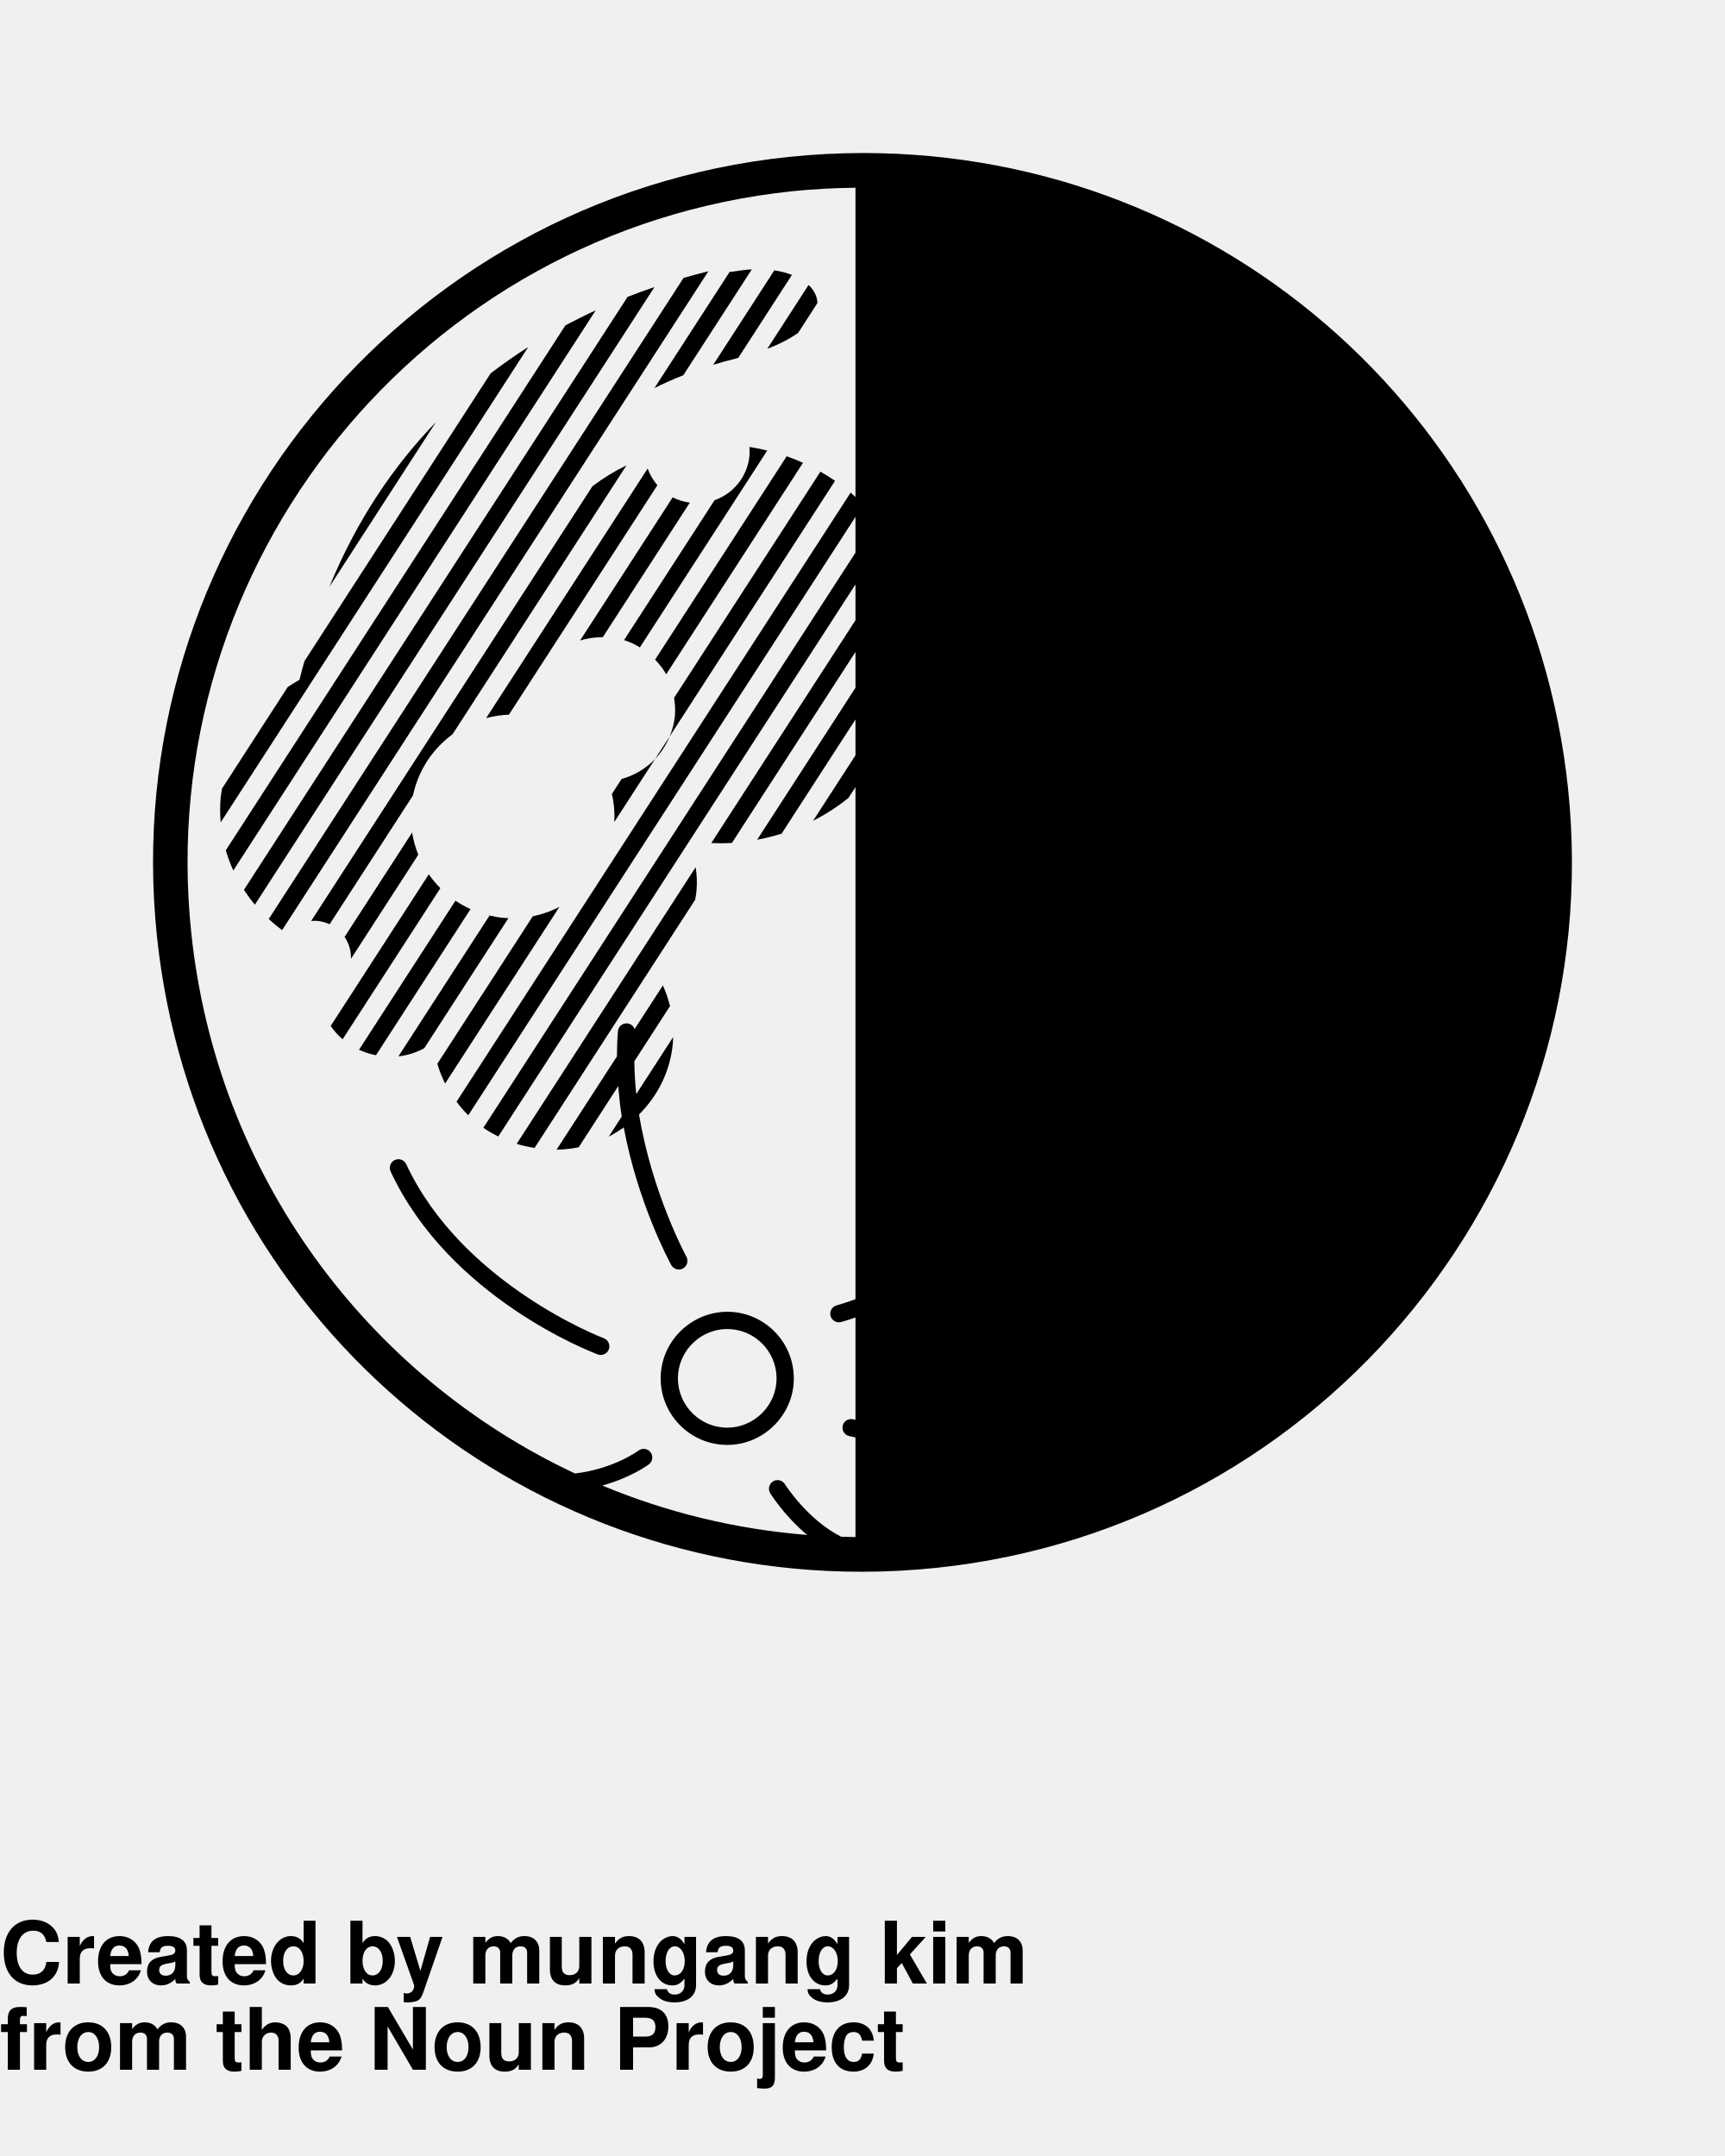
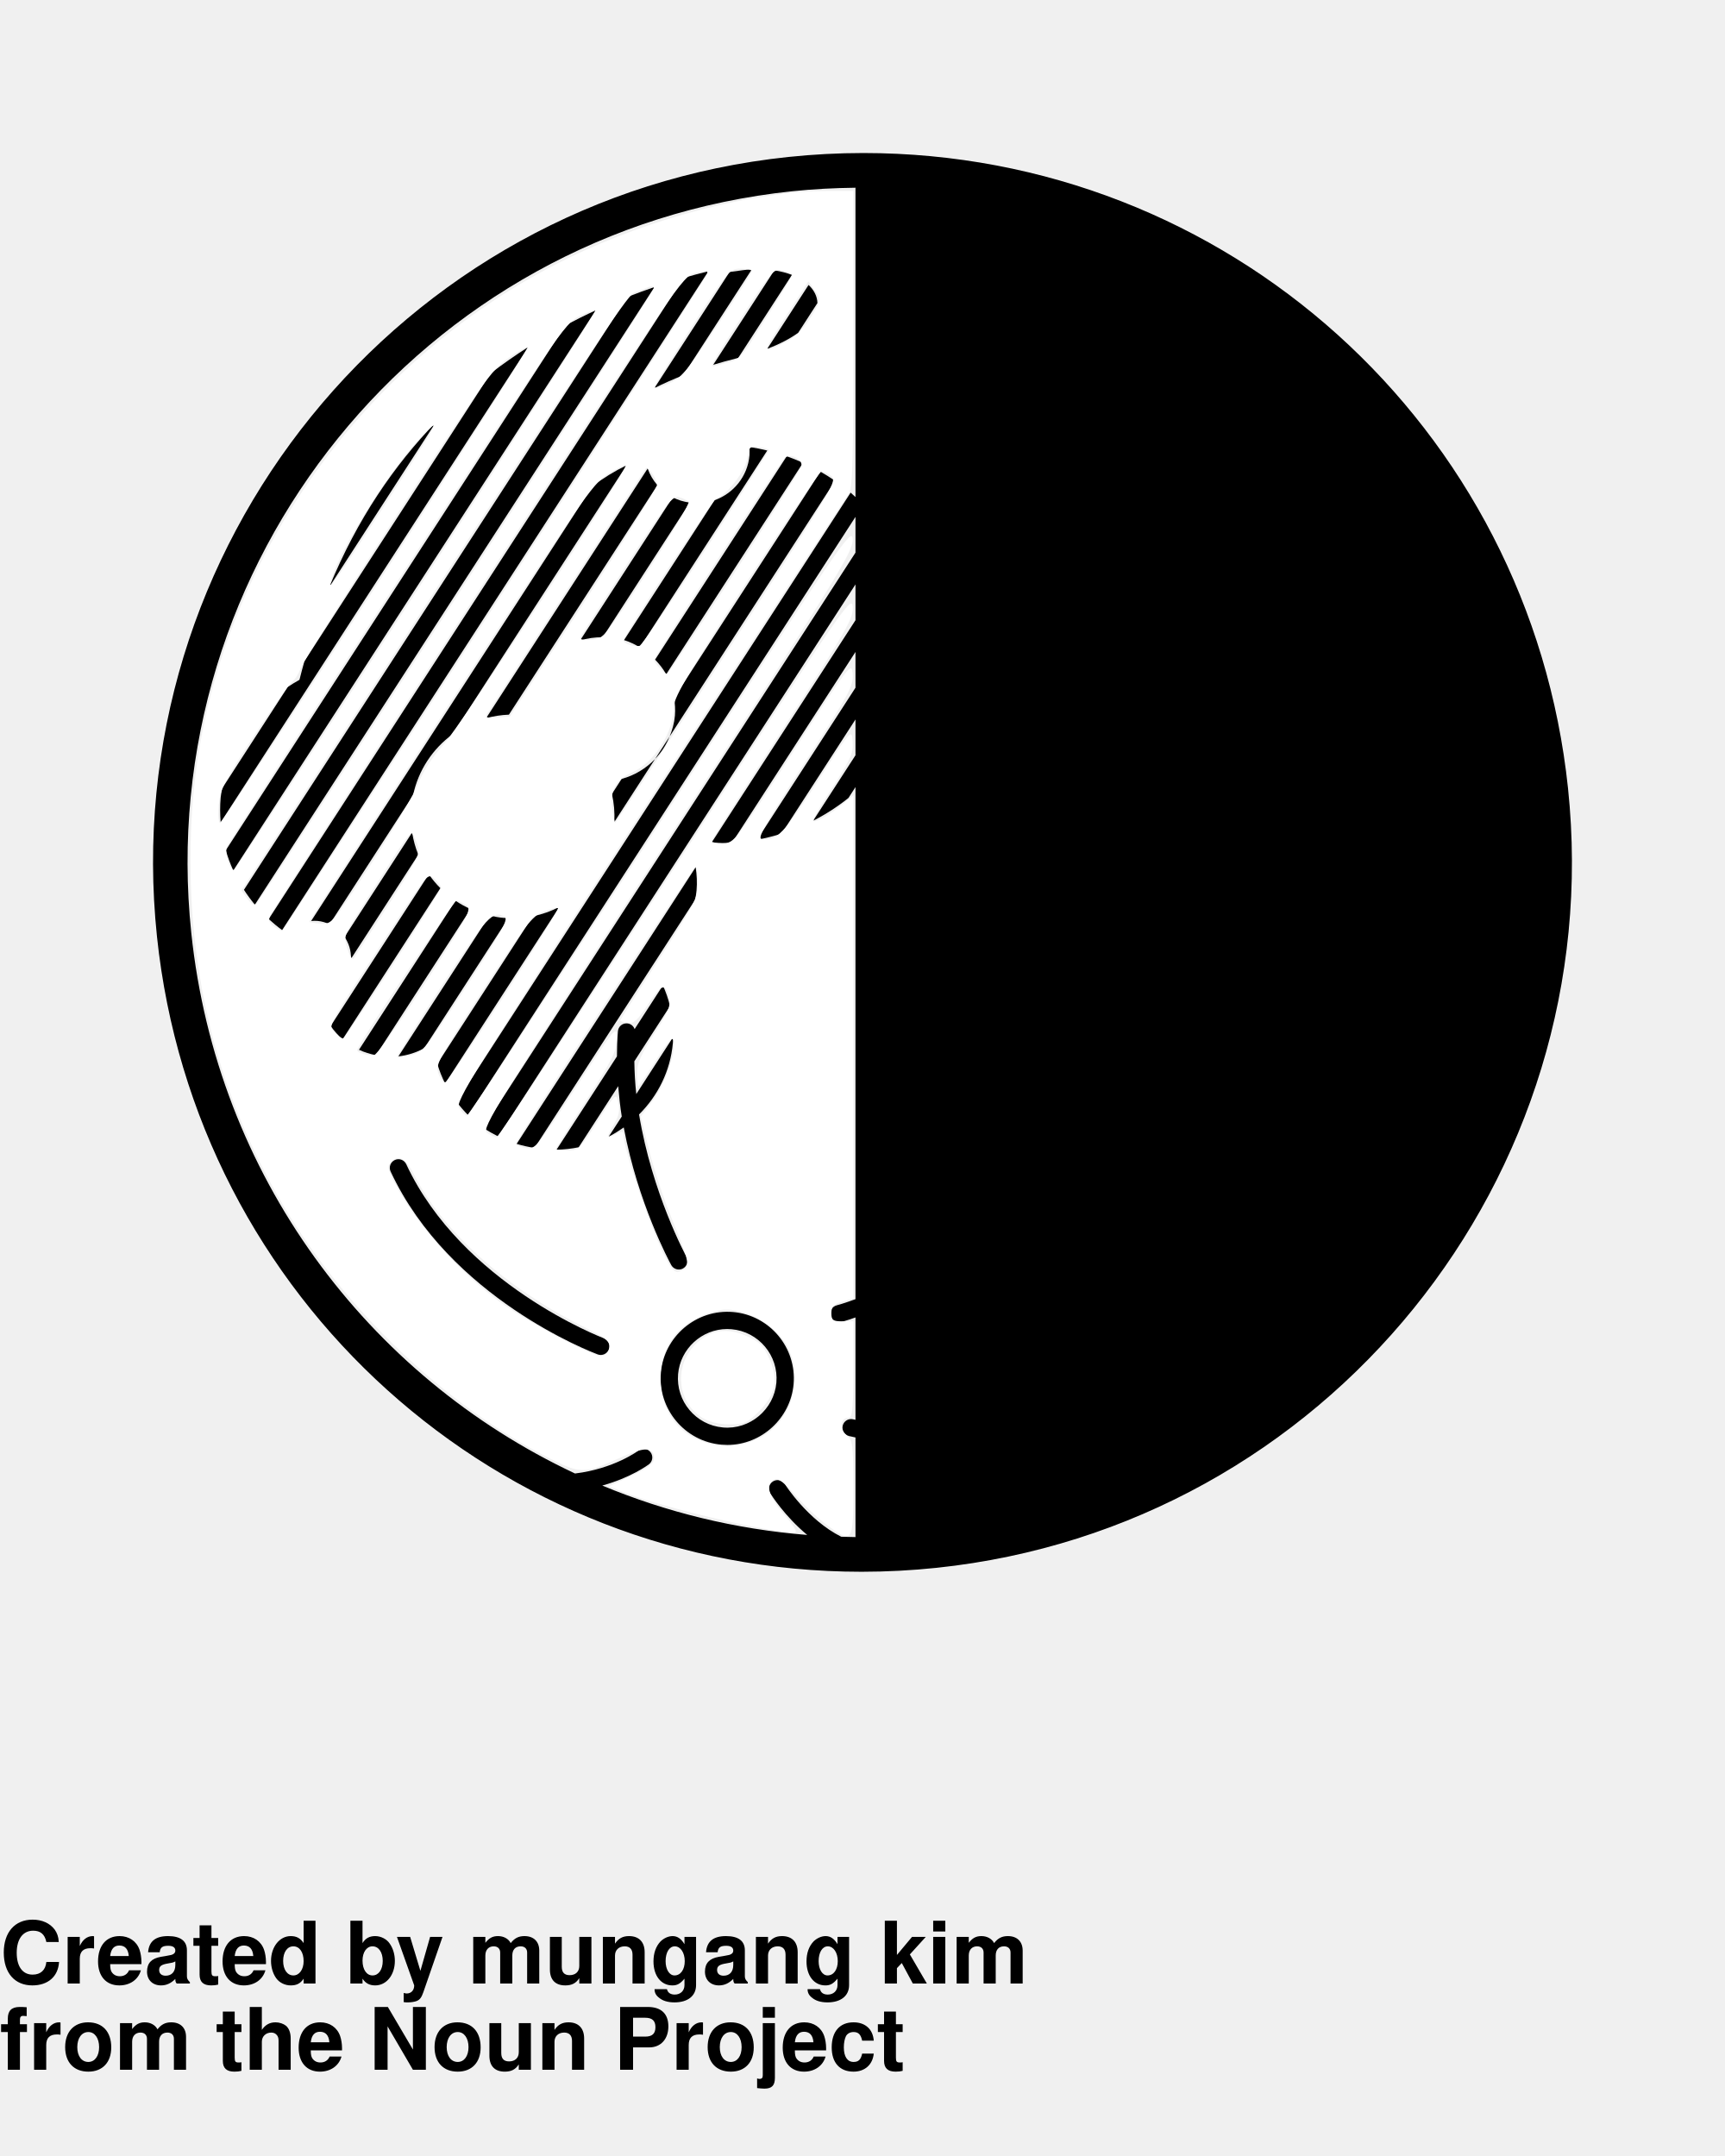
- <svg xmlns="http://www.w3.org/2000/svg" version="1.1" x="0px" y="0px" viewBox="0 0 100 125" enable-background="new 0 0 100 100" xml:space="preserve">
-   <g>
-     <path d="M90.899,45.698C88.689,24.704,71.127,8.872,50.048,8.872c-1.443,0-2.908,0.077-4.352,0.229   c-22.552,2.373-38.969,22.649-36.596,45.2c2.208,20.994,19.771,36.826,40.851,36.826c1.443,0,2.907-0.077,4.352-0.229   C76.854,88.526,93.272,68.249,90.899,45.698z M45.501,86.049c-0.146-0.234-0.453-0.307-0.688-0.161   c-0.234,0.146-0.307,0.454-0.161,0.688c0.057,0.091,0.84,1.333,2.144,2.417c-4.175-0.333-8.17-1.32-11.882-2.864   c1.656-0.458,2.646-1.188,2.705-1.232c0.219-0.168,0.26-0.481,0.092-0.7c-0.167-0.218-0.48-0.259-0.7-0.094   c-0.017,0.013-1.413,1.054-3.677,1.327C21.298,79.78,12.569,68.159,11.089,54.093C8.832,32.639,24.45,13.348,45.905,11.09   c1.224-0.129,2.461-0.191,3.688-0.206v17.934c-0.095-0.084-0.184-0.175-0.281-0.257L26.466,63.875   c0.209,0.277,0.432,0.543,0.68,0.785l22.447-34.693v2.074L28.021,65.387c0.271,0.191,0.566,0.352,0.865,0.504L39.91,48.848   l0.059-0.092l9.624-14.873v2.077l-8.358,12.918c0.402,0.015,0.801,0.018,1.195-0.007l7.163-11.072v2.074l-5.7,8.813   c0.482-0.09,0.957-0.209,1.418-0.354l4.282-6.62v2.078l-2.456,3.796c0.729-0.371,1.414-0.814,2.048-1.322l0.408-0.631v29.689   c-0.665,0.246-1.063,0.353-1.084,0.357c-0.268,0.068-0.43,0.34-0.363,0.607c0.058,0.227,0.262,0.378,0.484,0.378   c0.041,0,0.082-0.005,0.123-0.015c0.019-0.005,0.321-0.084,0.84-0.266v5.935c-0.077-0.017-0.131-0.029-0.135-0.03   c-0.27-0.066-0.539,0.1-0.604,0.366c-0.065,0.269,0.099,0.539,0.366,0.604c0.028,0.007,0.164,0.039,0.373,0.083v5.775   c-0.275-0.005-0.551-0.011-0.826-0.019C46.813,88.116,45.518,86.076,45.501,86.049z" />
-     <path d="M42.497,76.068c-2.128-0.181-3.999,1.42-4.183,3.507c-0.187,2.12,1.388,3.997,3.509,4.183   c0.115,0.01,0.229,0.015,0.342,0.015c1.979,0,3.666-1.547,3.839-3.521C46.19,78.131,44.616,76.254,42.497,76.068z M41.911,82.762   c-1.572-0.138-2.738-1.528-2.601-3.099c0.128-1.464,1.378-2.609,2.845-2.609c0.084,0,0.169,0.003,0.254,0.011   c1.57,0.138,2.736,1.528,2.599,3.099C44.872,81.711,43.476,82.903,41.911,82.762z" />
-     <path d="M37.798,56.029l0.162-0.248l2.339-3.617c0.033-0.178,0.064-0.357,0.08-0.541c0.041-0.459,0.016-0.907-0.051-1.344   L29.952,66.318c0.334,0.105,0.682,0.18,1.039,0.234L37.798,56.029z" />
-     <path d="M25.353,61.676c0.115,0.398,0.268,0.777,0.451,1.145l6.625-10.241c-0.482,0.249-1,0.435-1.543,0.544L25.353,61.676z" />
-     <path d="M35.474,46.03c0.12,0.522,0.169,1.067,0.139,1.628l2.361-3.652c-0.525,0.547-1.189,0.953-1.938,1.154L35.474,46.03z" />
-     <path d="M39.127,41.489c-0.038,0.431-0.153,0.833-0.308,1.212l9.589-14.824c-0.273-0.188-0.555-0.366-0.848-0.531l-8.483,13.115   C39.13,40.795,39.157,41.137,39.127,41.489z" />
-     <path d="M46.551,26.832c-0.309-0.139-0.623-0.266-0.945-0.379l-7.628,11.791c0.245,0.259,0.469,0.537,0.642,0.85L46.551,26.832z" />
-     <path d="M24.593,60.775l4.882-7.547c-0.091-0.004-0.18-0.002-0.271-0.01c-0.283-0.024-0.557-0.076-0.824-0.138l-5.283,8.165   C23.632,61.186,24.134,61.02,24.593,60.775z" />
-     <path d="M46.273,19.293l1.113-1.722c-0.008-0.387-0.191-0.746-0.512-1.05l-2.394,3.701C45.237,19.934,45.825,19.617,46.273,19.293z   " />
-     <path d="M41.422,29.002l-5.245,8.109c0.328,0.101,0.631,0.25,0.918,0.422l7.384-11.413c-0.341-0.083-0.684-0.151-1.036-0.206   c0.012,0.159,0.021,0.318,0.007,0.482C43.342,27.627,42.515,28.615,41.422,29.002z" />
-     <path d="M26.403,52.22l-5.592,8.644c0.309,0.145,0.641,0.246,0.986,0.314l5.48-8.471C26.972,52.568,26.678,52.407,26.403,52.22z" />
-     <path d="M42.638,20.791c0.055-0.014,0.105-0.028,0.158-0.041l3.113-4.812c-0.305-0.118-0.646-0.207-1.02-0.264l-3.543,5.476   C41.763,21.023,42.192,20.902,42.638,20.791z" />
-     <path d="M38.997,28.834l-5.371,8.304c0.414-0.138,0.859-0.193,1.316-0.193l5.047-7.804C39.636,29.092,39.299,28.992,38.997,28.834z   " />
-     <path d="M24.858,50.69l-5.689,8.794c0.199,0.283,0.428,0.543,0.693,0.77l5.667-8.76C25.282,51.246,25.058,50.979,24.858,50.69z" />
-     <path d="M38.11,28.131c-0.246-0.283-0.437-0.61-0.565-0.967l-9.362,14.471c0.426-0.114,0.867-0.184,1.32-0.201L38.11,28.131z" />
-     <path d="M19.975,54.322c0.248,0.363,0.386,0.801,0.37,1.269l3.904-6.035c-0.166-0.409-0.286-0.841-0.357-1.288L19.975,54.322z" />
-     <path d="M39.61,21.757l3.973-6.139c-0.162,0.011-0.328,0.022-0.496,0.044c-0.246,0.031-0.514,0.068-0.793,0.107l-4.354,6.729   C38.466,22.236,39.022,21.988,39.61,21.757z" />
-     <path d="M26.235,42.57l10.086-15.593c-0.699,0.341-1.359,0.746-1.975,1.212L18.038,53.397c0.12-0.01,0.241-0.016,0.365-0.005   c0.252,0.022,0.487,0.095,0.705,0.195l4.836-7.475C24.251,44.651,25.09,43.409,26.235,42.57z" />
-     <path d="M39.625,16.113L15.577,53.285c0.248,0.227,0.506,0.441,0.779,0.639l24.71-38.198   C40.598,15.842,40.119,15.971,39.625,16.113z" />
-     <path d="M36.38,17.213L14.142,51.59c0.193,0.299,0.404,0.586,0.633,0.861L37.94,16.643C37.429,16.816,36.907,17.008,36.38,17.213z" />
-     <path d="M32.778,18.863L13.091,49.296c0.115,0.402,0.26,0.795,0.434,1.174l21.008-32.476C33.95,18.26,33.364,18.553,32.778,18.863z   " />
-     <path d="M28.444,21.645l-10.797,16.69c-0.096,0.358-0.197,0.71-0.287,1.08c-0.234,0.125-0.457,0.271-0.68,0.415l-3.807,5.886   c-0.025,0.173-0.064,0.341-0.08,0.518c-0.043,0.49-0.041,0.974,0,1.447l17.828-27.56C29.89,20.587,29.163,21.094,28.444,21.645z" />
-     <path d="M19.091,34.03l6.18-9.556C22.862,26.965,20.708,30.089,19.091,34.03z" />
-     <path d="M38.819,42.701l-0.846,1.305C38.333,43.633,38.618,43.191,38.819,42.701z" />
-     <path d="M35,77.588c-0.081-0.03-8.21-3.138-11.45-10.09c-0.117-0.251-0.414-0.361-0.664-0.242c-0.25,0.116-0.359,0.414-0.242,0.664   c3.416,7.33,11.658,10.475,12.007,10.605c0.058,0.021,0.116,0.031,0.175,0.031c0.203,0,0.393-0.124,0.469-0.325   C35.39,77.973,35.259,77.685,35,77.588z" />
-     <path d="M39.354,73.604c0.08,0,0.163-0.02,0.24-0.062c0.241-0.133,0.33-0.438,0.197-0.679c-0.026-0.049-1.994-3.687-2.744-8.25   c1.086-1.081,1.816-2.513,1.96-4.141c0.01-0.117,0.01-0.229,0.014-0.342l-2.135,3.302c-0.069-0.623-0.104-1.261-0.113-1.902   l2.068-3.198c-0.1-0.414-0.238-0.816-0.413-1.199l-1.639,2.532c-0.064-0.179-0.226-0.314-0.428-0.331   c-0.283-0.021-0.516,0.182-0.539,0.457c-0.041,0.488-0.056,0.974-0.057,1.456l-3.502,5.411c0.439-0.01,0.869-0.057,1.285-0.143   l2.29-3.542c0.05,0.598,0.114,1.188,0.206,1.76l-0.754,1.165c0.305-0.155,0.592-0.338,0.869-0.533   c0.822,4.401,2.646,7.784,2.754,7.979C39.007,73.51,39.177,73.604,39.354,73.604z" />
+ <svg xmlns="http://www.w3.org/2000/svg" version="1.1" x="0px" y="0px" viewBox="0 0 100 125" enable-background="new 0 0 100 100" xml:space="preserve" id="svg27">
+   <defs id="defs27" />
+   <g id="g26">
+     <path d="M90.899,45.698C88.689,24.704,71.127,8.872,50.048,8.872c-1.443,0-2.908,0.077-4.352,0.229   c-22.552,2.373-38.969,22.649-36.596,45.2c2.208,20.994,19.771,36.826,40.851,36.826c1.443,0,2.907-0.077,4.352-0.229   C76.854,88.526,93.272,68.249,90.899,45.698z M45.501,86.049c-0.146-0.234-0.453-0.307-0.688-0.161   c-0.234,0.146-0.307,0.454-0.161,0.688c0.057,0.091,0.84,1.333,2.144,2.417c-4.175-0.333-8.17-1.32-11.882-2.864   c1.656-0.458,2.646-1.188,2.705-1.232c0.219-0.168,0.26-0.481,0.092-0.7c-0.167-0.218-0.48-0.259-0.7-0.094   c-0.017,0.013-1.413,1.054-3.677,1.327C21.298,79.78,12.569,68.159,11.089,54.093C8.832,32.639,24.45,13.348,45.905,11.09   c1.224-0.129,2.461-0.191,3.688-0.206v17.934c-0.095-0.084-0.184-0.175-0.281-0.257L26.466,63.875   c0.209,0.277,0.432,0.543,0.68,0.785l22.447-34.693v2.074L28.021,65.387c0.271,0.191,0.566,0.352,0.865,0.504L39.91,48.848   l0.059-0.092l9.624-14.873v2.077l-8.358,12.918c0.402,0.015,0.801,0.018,1.195-0.007l7.163-11.072v2.074l-5.7,8.813   c0.482-0.09,0.957-0.209,1.418-0.354l4.282-6.62v2.078l-2.456,3.796c0.729-0.371,1.414-0.814,2.048-1.322l0.408-0.631v29.689   c-0.665,0.246-1.063,0.353-1.084,0.357c-0.268,0.068-0.43,0.34-0.363,0.607c0.058,0.227,0.262,0.378,0.484,0.378   c0.041,0,0.082-0.005,0.123-0.015c0.019-0.005,0.321-0.084,0.84-0.266v5.935c-0.077-0.017-0.131-0.029-0.135-0.03   c-0.27-0.066-0.539,0.1-0.604,0.366c-0.065,0.269,0.099,0.539,0.366,0.604c0.028,0.007,0.164,0.039,0.373,0.083v5.775   c-0.275-0.005-0.551-0.011-0.826-0.019C46.813,88.116,45.518,86.076,45.501,86.049z" id="path1" />
+     <path d="M42.497,76.068c-2.128-0.181-3.999,1.42-4.183,3.507c-0.187,2.12,1.388,3.997,3.509,4.183   c0.115,0.01,0.229,0.015,0.342,0.015c1.979,0,3.666-1.547,3.839-3.521C46.19,78.131,44.616,76.254,42.497,76.068z M41.911,82.762   c-1.572-0.138-2.738-1.528-2.601-3.099c0.128-1.464,1.378-2.609,2.845-2.609c0.084,0,0.169,0.003,0.254,0.011   c1.57,0.138,2.736,1.528,2.599,3.099C44.872,81.711,43.476,82.903,41.911,82.762z" id="path2" />
+     <path d="M37.798,56.029l0.162-0.248l2.339-3.617c0.033-0.178,0.064-0.357,0.08-0.541c0.041-0.459,0.016-0.907-0.051-1.344   L29.952,66.318c0.334,0.105,0.682,0.18,1.039,0.234L37.798,56.029z" id="path3" />
+     <path d="M25.353,61.676c0.115,0.398,0.268,0.777,0.451,1.145l6.625-10.241c-0.482,0.249-1,0.435-1.543,0.544L25.353,61.676z" id="path4" />
+     <path d="M35.474,46.03c0.12,0.522,0.169,1.067,0.139,1.628l2.361-3.652c-0.525,0.547-1.189,0.953-1.938,1.154L35.474,46.03z" id="path5" />
+     <path d="M39.127,41.489c-0.038,0.431-0.153,0.833-0.308,1.212l9.589-14.824c-0.273-0.188-0.555-0.366-0.848-0.531l-8.483,13.115   C39.13,40.795,39.157,41.137,39.127,41.489z" id="path6" />
+     <path d="M46.551,26.832c-0.309-0.139-0.623-0.266-0.945-0.379l-7.628,11.791c0.245,0.259,0.469,0.537,0.642,0.85L46.551,26.832z" id="path7" />
+     <path d="M24.593,60.775l4.882-7.547c-0.091-0.004-0.18-0.002-0.271-0.01c-0.283-0.024-0.557-0.076-0.824-0.138l-5.283,8.165   C23.632,61.186,24.134,61.02,24.593,60.775z" id="path8" />
+     <path d="M46.273,19.293l1.113-1.722c-0.008-0.387-0.191-0.746-0.512-1.05l-2.394,3.701C45.237,19.934,45.825,19.617,46.273,19.293z   " id="path9" />
+     <path d="M41.422,29.002l-5.245,8.109c0.328,0.101,0.631,0.25,0.918,0.422l7.384-11.413c-0.341-0.083-0.684-0.151-1.036-0.206   c0.012,0.159,0.021,0.318,0.007,0.482C43.342,27.627,42.515,28.615,41.422,29.002z" id="path10" />
+     <path d="M26.403,52.22l-5.592,8.644c0.309,0.145,0.641,0.246,0.986,0.314l5.48-8.471C26.972,52.568,26.678,52.407,26.403,52.22z" id="path11" />
+     <path d="M42.638,20.791c0.055-0.014,0.105-0.028,0.158-0.041l3.113-4.812c-0.305-0.118-0.646-0.207-1.02-0.264l-3.543,5.476   C41.763,21.023,42.192,20.902,42.638,20.791z" id="path12" />
+     <path d="M38.997,28.834l-5.371,8.304c0.414-0.138,0.859-0.193,1.316-0.193l5.047-7.804C39.636,29.092,39.299,28.992,38.997,28.834z   " id="path13" />
+     <path d="M24.858,50.69l-5.689,8.794c0.199,0.283,0.428,0.543,0.693,0.77l5.667-8.76C25.282,51.246,25.058,50.979,24.858,50.69z" id="path14" />
+     <path d="M38.11,28.131c-0.246-0.283-0.437-0.61-0.565-0.967l-9.362,14.471c0.426-0.114,0.867-0.184,1.32-0.201L38.11,28.131z" id="path15" />
+     <path d="M19.975,54.322c0.248,0.363,0.386,0.801,0.37,1.269l3.904-6.035c-0.166-0.409-0.286-0.841-0.357-1.288L19.975,54.322z" id="path16" />
+     <path d="M39.61,21.757l3.973-6.139c-0.162,0.011-0.328,0.022-0.496,0.044c-0.246,0.031-0.514,0.068-0.793,0.107l-4.354,6.729   C38.466,22.236,39.022,21.988,39.61,21.757z" id="path17" />
+     <path d="M26.235,42.57l10.086-15.593c-0.699,0.341-1.359,0.746-1.975,1.212L18.038,53.397c0.12-0.01,0.241-0.016,0.365-0.005   c0.252,0.022,0.487,0.095,0.705,0.195l4.836-7.475C24.251,44.651,25.09,43.409,26.235,42.57z" id="path18" />
+     <path d="M39.625,16.113L15.577,53.285c0.248,0.227,0.506,0.441,0.779,0.639l24.71-38.198   C40.598,15.842,40.119,15.971,39.625,16.113z" id="path19" />
+     <path d="M36.38,17.213L14.142,51.59c0.193,0.299,0.404,0.586,0.633,0.861L37.94,16.643C37.429,16.816,36.907,17.008,36.38,17.213z" id="path20" />
+     <path d="M32.778,18.863L13.091,49.296c0.115,0.402,0.26,0.795,0.434,1.174l21.008-32.476C33.95,18.26,33.364,18.553,32.778,18.863z   " id="path21" />
+     <path d="M28.444,21.645l-10.797,16.69c-0.096,0.358-0.197,0.71-0.287,1.08c-0.234,0.125-0.457,0.271-0.68,0.415l-3.807,5.886   c-0.025,0.173-0.064,0.341-0.08,0.518c-0.043,0.49-0.041,0.974,0,1.447l17.828-27.56C29.89,20.587,29.163,21.094,28.444,21.645z" id="path22" />
+     <path d="M19.091,34.03l6.18-9.556C22.862,26.965,20.708,30.089,19.091,34.03z" id="path23" />
+     <path d="M38.819,42.701l-0.846,1.305C38.333,43.633,38.618,43.191,38.819,42.701z" id="path24" />
+     <path d="M35,77.588c-0.081-0.03-8.21-3.138-11.45-10.09c-0.117-0.251-0.414-0.361-0.664-0.242c-0.25,0.116-0.359,0.414-0.242,0.664   c3.416,7.33,11.658,10.475,12.007,10.605c0.058,0.021,0.116,0.031,0.175,0.031c0.203,0,0.393-0.124,0.469-0.325   C35.39,77.973,35.259,77.685,35,77.588z" id="path25" />
+     <path d="M39.354,73.604c0.08,0,0.163-0.02,0.24-0.062c0.241-0.133,0.33-0.438,0.197-0.679c-0.026-0.049-1.994-3.687-2.744-8.25   c1.086-1.081,1.816-2.513,1.96-4.141c0.01-0.117,0.01-0.229,0.014-0.342l-2.135,3.302c-0.069-0.623-0.104-1.261-0.113-1.902   l2.068-3.198c-0.1-0.414-0.238-0.816-0.413-1.199l-1.639,2.532c-0.064-0.179-0.226-0.314-0.428-0.331   c-0.283-0.021-0.516,0.182-0.539,0.457c-0.041,0.488-0.056,0.974-0.057,1.456l-3.502,5.411c0.439-0.01,0.869-0.057,1.285-0.143   l2.29-3.542c0.05,0.598,0.114,1.188,0.206,1.76l-0.754,1.165c0.305-0.155,0.592-0.338,0.869-0.533   c0.822,4.401,2.646,7.784,2.754,7.979C39.007,73.51,39.177,73.604,39.354,73.604z" id="path26" />
  </g>
-   <text x="0" y="115" fill="#000000" font-size="5px" font-weight="bold" font-family="'Helvetica Neue', Helvetica, Arial-Unicode, Arial, Sans-serif">Created by mungang kim</text>
-   <text x="0" y="120" fill="#000000" font-size="5px" font-weight="bold" font-family="'Helvetica Neue', Helvetica, Arial-Unicode, Arial, Sans-serif">from the Noun Project</text>
+   <text x="0" y="115" fill="#000000" font-size="5px" font-weight="bold" font-family="'Helvetica Neue', Helvetica, Arial-Unicode, Arial, Sans-serif" id="text26">Created by mungang kim</text>
+   <text x="0" y="120" fill="#000000" font-size="5px" font-weight="bold" font-family="'Helvetica Neue', Helvetica, Arial-Unicode, Arial, Sans-serif" id="text27">from the Noun Project</text>
+   <path style="fill:#ffffff;stroke-width:0.196" d="M 47.897,88.386 C 47.409,88.028 46.606,87.266 46.113,86.694 45.479,85.958 45.122,85.69 44.895,85.777 c -0.569,0.218 -0.352,0.989 0.575,2.049 0.538,0.615 0.783,1.025 0.612,1.025 -1.601,0 -8.034,-1.533 -10.102,-2.408 l -0.658,-0.278 1.295,-0.606 c 0.988,-0.462 1.295,-0.703 1.295,-1.014 0,-0.665 -0.527,-0.677 -1.92,-0.046 -2.109,0.955 -2.33,0.959 -4.086,0.074 C 25.873,81.532 20.022,75.982 16.422,69.886 12.438,63.14 10.675,55.708 11.107,47.476 11.822,33.845 20.386,21.084 32.915,14.978 c 4.845,-2.361 10.847,-3.908 15.16,-3.908 h 1.395 v 8.618 c 0,7.3 -0.044,8.671 -0.288,8.964 -0.159,0.19 -5.36,8.187 -11.558,17.772 -10.285,15.903 -11.247,17.461 -11.01,17.818 0.143,0.216 0.341,0.418 0.439,0.45 0.099,0.032 5.161,-7.647 11.249,-17.064 10.455,-16.172 11.073,-17.081 11.129,-16.379 0.055,0.687 -0.751,1.997 -10.748,17.454 -9.947,15.38 -10.779,16.732 -10.455,16.969 0.194,0.142 0.446,0.258 0.56,0.258 0.114,-8.5e-5 4.792,-7.09 10.396,-15.755 9.649,-14.921 10.191,-15.716 10.247,-15.008 0.054,0.68 -0.309,1.316 -4.065,7.121 -2.269,3.506 -4.125,6.424 -4.125,6.486 0,0.062 0.3,0.112 0.666,0.112 0.656,0 0.713,-0.074 4.065,-5.282 3.307,-5.139 3.401,-5.262 3.459,-4.524 0.054,0.686 -0.21,1.174 -2.781,5.135 -2.253,3.471 -2.769,4.389 -2.496,4.435 0.85,0.142 1.325,-0.348 3.258,-3.363 1.949,-3.038 1.96,-3.051 2.018,-2.298 0.05,0.639 -0.113,1.025 -1.042,2.464 -1.448,2.245 -1.5,2.386 -0.734,1.99 0.326,-0.169 0.868,-0.538 1.204,-0.821 l 0.611,-0.514 v 14.585 14.585 l -0.637,0.183 c -0.497,0.142 -0.637,0.289 -0.637,0.665 0,0.414 0.09,0.482 0.637,0.481 l 0.637,-0.002 v 2.794 c 0,2.257 -0.052,2.794 -0.273,2.794 -0.484,0 -0.569,0.655 -0.131,1.009 0.373,0.302 0.404,0.536 0.404,3.088 0,3.179 -0.036,3.228 -1.574,2.099 z m -3.962,-4.967 c 1.889,-0.869 2.711,-3.418 1.72,-5.334 -0.603,-1.167 -2.233,-2.159 -3.551,-2.163 -0.643,-0.002 -1.682,0.399 -2.382,0.919 -2.104,1.562 -1.85,5.285 0.442,6.48 1.266,0.66 2.481,0.692 3.771,0.098 z m -8.607,-5.285 c 0.052,-0.366 -0.189,-0.557 -1.567,-1.246 -4.446,-2.22 -8.103,-5.509 -9.745,-8.765 -0.485,-0.962 -0.895,-1.203 -1.321,-0.777 -0.263,0.263 -0.248,0.389 0.141,1.153 1.222,2.402 3.718,5.23 6.207,7.029 1.643,1.188 5.345,3.148 5.832,3.086 0.235,-0.03 0.417,-0.223 0.453,-0.482 z m 4.325,-4.546 c 0.347,-0.22 0.247,-0.629 -0.727,-2.979 -0.43,-1.036 -1.007,-2.78 -1.283,-3.875 L 37.139,64.741 37.818,63.853 c 0.709,-0.928 1.342,-2.702 1.234,-3.458 -0.051,-0.356 -0.25,-0.147 -1.028,1.077 -0.531,0.835 -0.994,1.518 -1.029,1.518 -0.035,0 -0.064,-0.341 -0.064,-0.759 0,-0.581 0.232,-1.114 0.99,-2.276 0.809,-1.239 0.968,-1.62 0.867,-2.08 -0.202,-0.918 -0.441,-0.848 -1.218,0.355 -0.588,0.91 -0.825,1.126 -1.177,1.074 -0.242,-0.036 -0.441,-0.098 -0.441,-0.137 0,-0.04 1.014,-1.639 2.253,-3.555 2.075,-3.207 2.253,-3.557 2.253,-4.421 0,-0.516 -0.066,-0.934 -0.147,-0.93 -0.138,0.008 -10.244,15.589 -10.385,16.011 -0.036,0.108 0.204,0.235 0.534,0.284 0.585,0.086 0.653,0.005 2.947,-3.53 2.316,-3.569 2.348,-3.607 2.348,-2.794 0,0.706 -0.254,1.217 -1.763,3.551 -0.97,1.5 -1.763,2.772 -1.763,2.827 0,0.056 0.301,0.101 0.669,0.101 0.626,0 0.738,-0.107 1.743,-1.686 1.068,-1.676 1.075,-1.682 1.208,-1.077 0.099,0.451 0.024,0.786 -0.29,1.294 -0.447,0.723 -0.408,0.813 0.209,0.482 0.292,-0.156 0.379,-0.139 0.379,0.076 0,0.936 1.927,6.406 2.641,7.496 0.334,0.51 0.453,0.55 0.863,0.29 z M 29.241,57.714 c 1.763,-2.726 3.161,-5.002 3.106,-5.057 -0.055,-0.055 -0.435,0.032 -0.843,0.193 -0.658,0.26 -1.059,0.78 -3.514,4.562 -2.58,3.975 -2.757,4.307 -2.574,4.834 0.108,0.311 0.292,0.533 0.408,0.495 0.116,-0.039 1.654,-2.301 3.417,-5.027 z m -2.182,-0.549 c 1.935,-2.983 2.419,-3.858 2.208,-3.995 -0.681,-0.442 -1.048,-0.043 -3.632,3.941 -1.433,2.209 -2.607,4.073 -2.609,4.143 -0.002,0.069 0.347,0.037 0.775,-0.072 0.742,-0.188 0.9,-0.384 3.258,-4.017 z m -2.394,-0.19 c 2.538,-3.951 2.697,-4.254 2.363,-4.499 -0.197,-0.144 -0.452,-0.261 -0.567,-0.26 -0.161,0.002 -5.489,8.001 -5.753,8.637 -0.06,0.146 0.402,0.314 0.941,0.343 0.176,0.009 1.384,-1.681 3.016,-4.221 z m -1.85,-1.085 c 1.514,-2.342 2.753,-4.334 2.753,-4.427 0,-0.093 -0.172,-0.325 -0.383,-0.516 -0.374,-0.339 -0.426,-0.28 -2.217,2.468 -4.168,6.398 -3.956,6.014 -3.561,6.451 0.194,0.214 0.42,0.365 0.503,0.335 0.083,-0.03 1.39,-1.97 2.904,-4.311 z m -0.315,-3.398 c 1.814,-2.825 1.887,-2.98 1.679,-3.576 -0.119,-0.342 -0.275,-0.622 -0.345,-0.622 -0.07,5.47e-4 -0.533,0.64 -1.029,1.42 -0.496,0.781 -1.351,2.125 -1.901,2.987 -0.966,1.515 -0.992,1.592 -0.767,2.295 0.128,0.4 0.285,0.665 0.349,0.588 0.064,-0.077 0.97,-1.469 2.013,-3.093 z m 6.205,-17.443 c 6.734,-10.41 12.27,-19.039 12.302,-19.176 0.046,-0.196 -0.106,-0.206 -0.703,-0.046 -0.748,0.2 -0.985,0.548 -12.598,18.5 -6.51,10.063 -11.92,18.479 -12.023,18.701 -0.145,0.313 -0.103,0.466 0.184,0.676 0.204,0.149 0.421,0.271 0.483,0.271 0.061,0 5.621,-8.517 12.355,-18.926 z M 21.564,50.014 c 1.273,-1.969 2.492,-4.057 2.709,-4.64 0.237,-0.636 0.796,-1.497 1.399,-2.155 1.045,-1.139 10.777,-16.044 10.595,-16.226 -0.057,-0.057 -0.53,0.17 -1.051,0.504 -0.868,0.557 -1.633,1.667 -9.118,13.237 -4.494,6.946 -8.17,12.661 -8.17,12.7 0,0.039 0.297,0.091 0.661,0.115 0.653,0.044 0.687,0.004 2.976,-3.536 z m 4.964,-15.503 c 6.261,-9.683 11.384,-17.693 11.384,-17.801 0,-0.109 -0.152,-0.135 -0.343,-0.057 -0.189,0.076 -0.563,0.223 -0.833,0.326 -0.361,0.138 -3.416,4.719 -11.617,17.419 l -11.127,17.232 0.351,0.475 c 0.268,0.362 0.404,0.42 0.576,0.243 0.124,-0.127 5.348,-8.153 11.609,-17.836 z m -2.366,-0.251 c 5.746,-8.896 10.407,-16.214 10.359,-16.263 -0.049,-0.049 -0.474,0.1 -0.945,0.33 -0.811,0.396 -1.37,1.212 -10.555,15.406 -5.334,8.243 -9.769,15.138 -9.856,15.32 -0.166,0.348 0.136,1.402 0.398,1.389 0.083,-0.004 4.853,-7.286 10.599,-16.182 z m -2.355,-0.293 c 4.882,-7.553 8.833,-13.776 8.78,-13.829 -0.053,-0.053 -0.565,0.231 -1.137,0.631 -0.945,0.66 -1.539,1.498 -6.429,9.057 -2.963,4.581 -5.48,8.593 -5.592,8.915 -0.112,0.322 -0.345,0.688 -0.516,0.813 -0.171,0.125 -1.175,1.548 -2.23,3.162 -1.684,2.577 -1.929,3.059 -2.006,3.963 -0.049,0.566 -0.011,1.027 0.083,1.025 0.094,-0.002 4.166,-6.184 9.047,-13.737 z m 15.656,11.046 c 0.966,-1.482 3.858,-5.946 6.426,-9.921 4.376,-6.772 4.647,-7.244 4.304,-7.494 -0.201,-0.147 -0.459,-0.266 -0.573,-0.264 -0.114,0.002 -2.081,2.912 -4.371,6.466 -3.186,4.946 -4.165,6.612 -4.172,7.099 -0.021,1.548 -1.121,3.305 -2.434,3.886 -0.973,0.43 -1.288,1.014 -1.141,2.113 0.06,0.445 0.13,0.808 0.156,0.808 0.026,0 0.838,-1.212 1.804,-2.694 z M 33.829,34.973 c 2.343,-3.61 4.262,-6.696 4.263,-6.857 0.003,-0.321 -0.52,-1.1 -0.648,-0.965 -0.08,0.085 -8.934,13.777 -9.215,14.252 -0.118,0.199 0.019,0.244 0.593,0.196 l 0.746,-0.062 z m 8.728,-1.733 c 2.07,-3.21 3.818,-5.978 3.885,-6.151 0.174,-0.453 -0.644,-0.877 -0.986,-0.511 -0.317,0.339 -7.544,11.526 -7.544,11.678 0,0.16 0.623,0.832 0.765,0.826 0.064,-0.003 1.81,-2.632 3.88,-5.842 z M 40.938,31.803 c 1.999,-3.09 3.634,-5.659 3.634,-5.709 0,-0.05 -0.256,-0.128 -0.569,-0.174 -0.53,-0.078 -0.577,-0.031 -0.693,0.694 -0.116,0.727 -1.169,2.075 -1.798,2.303 -0.239,0.086 -5.365,7.928 -5.365,8.207 0,0.183 0.535,0.372 0.921,0.326 0.129,-0.016 1.871,-2.557 3.87,-5.647 z m -3.392,1.322 c 1.39,-2.148 2.46,-3.967 2.377,-4.043 -0.083,-0.076 -0.336,-0.194 -0.562,-0.262 -0.36,-0.108 -0.736,0.378 -3.037,3.932 -1.444,2.231 -2.657,4.134 -2.695,4.229 -0.038,0.095 0.259,0.145 0.66,0.111 0.717,-0.061 0.773,-0.129 3.257,-3.967 z M 22.222,29.413 c 3.321,-5.136 3.491,-5.461 2.064,-3.943 -1.802,1.917 -4.532,6.286 -5.081,8.131 -0.236,0.794 0.074,0.363 3.017,-4.188 z M 41.583,18.883 c 1.103,-1.657 2.007,-3.079 2.008,-3.16 0.001,-0.081 -0.295,-0.147 -0.658,-0.147 -0.639,0 -0.727,0.105 -2.759,3.259 -1.154,1.792 -2.145,3.379 -2.202,3.526 -0.077,0.201 0.109,0.177 0.751,-0.099 0.759,-0.326 1.075,-0.699 2.859,-3.379 z m 0.835,2.077 c 0.288,-0.071 0.699,-0.458 0.998,-0.94 0.28,-0.451 0.976,-1.548 1.548,-2.439 0.571,-0.891 1.004,-1.655 0.96,-1.698 -0.043,-0.043 -0.307,-0.136 -0.586,-0.206 -0.476,-0.119 -0.617,0.041 -2.253,2.567 -2.018,3.115 -2.005,3.091 -1.523,2.947 0.201,-0.06 0.586,-0.164 0.856,-0.23 z m 3.06,-1.085 c 0.549,-0.266 1.037,-0.722 1.433,-1.34 0.697,-1.086 0.708,-1.153 0.279,-1.765 l -0.322,-0.46 -1.059,1.641 c -1.715,2.655 -1.703,2.587 -0.331,1.923 z" id="path27" />
+   <path style="fill:#ffffff;stroke-width:0.196" d="m 40.713,82.198 c -1.579,-0.963 -1.652,-3.302 -0.14,-4.492 0.801,-0.63 1.667,-0.708 2.715,-0.244 0.744,0.329 0.982,0.568 1.312,1.312 0.541,1.223 0.37,2.087 -0.607,3.064 -0.658,0.658 -0.855,0.744 -1.698,0.744 -0.6,-4.61e-4 -1.186,-0.143 -1.581,-0.383 z" id="path28" />
+   <ellipse style="fill:none" id="path30" ry="41.34" rx="38.597" cy="50.157" cx="53.683" />
</svg>
